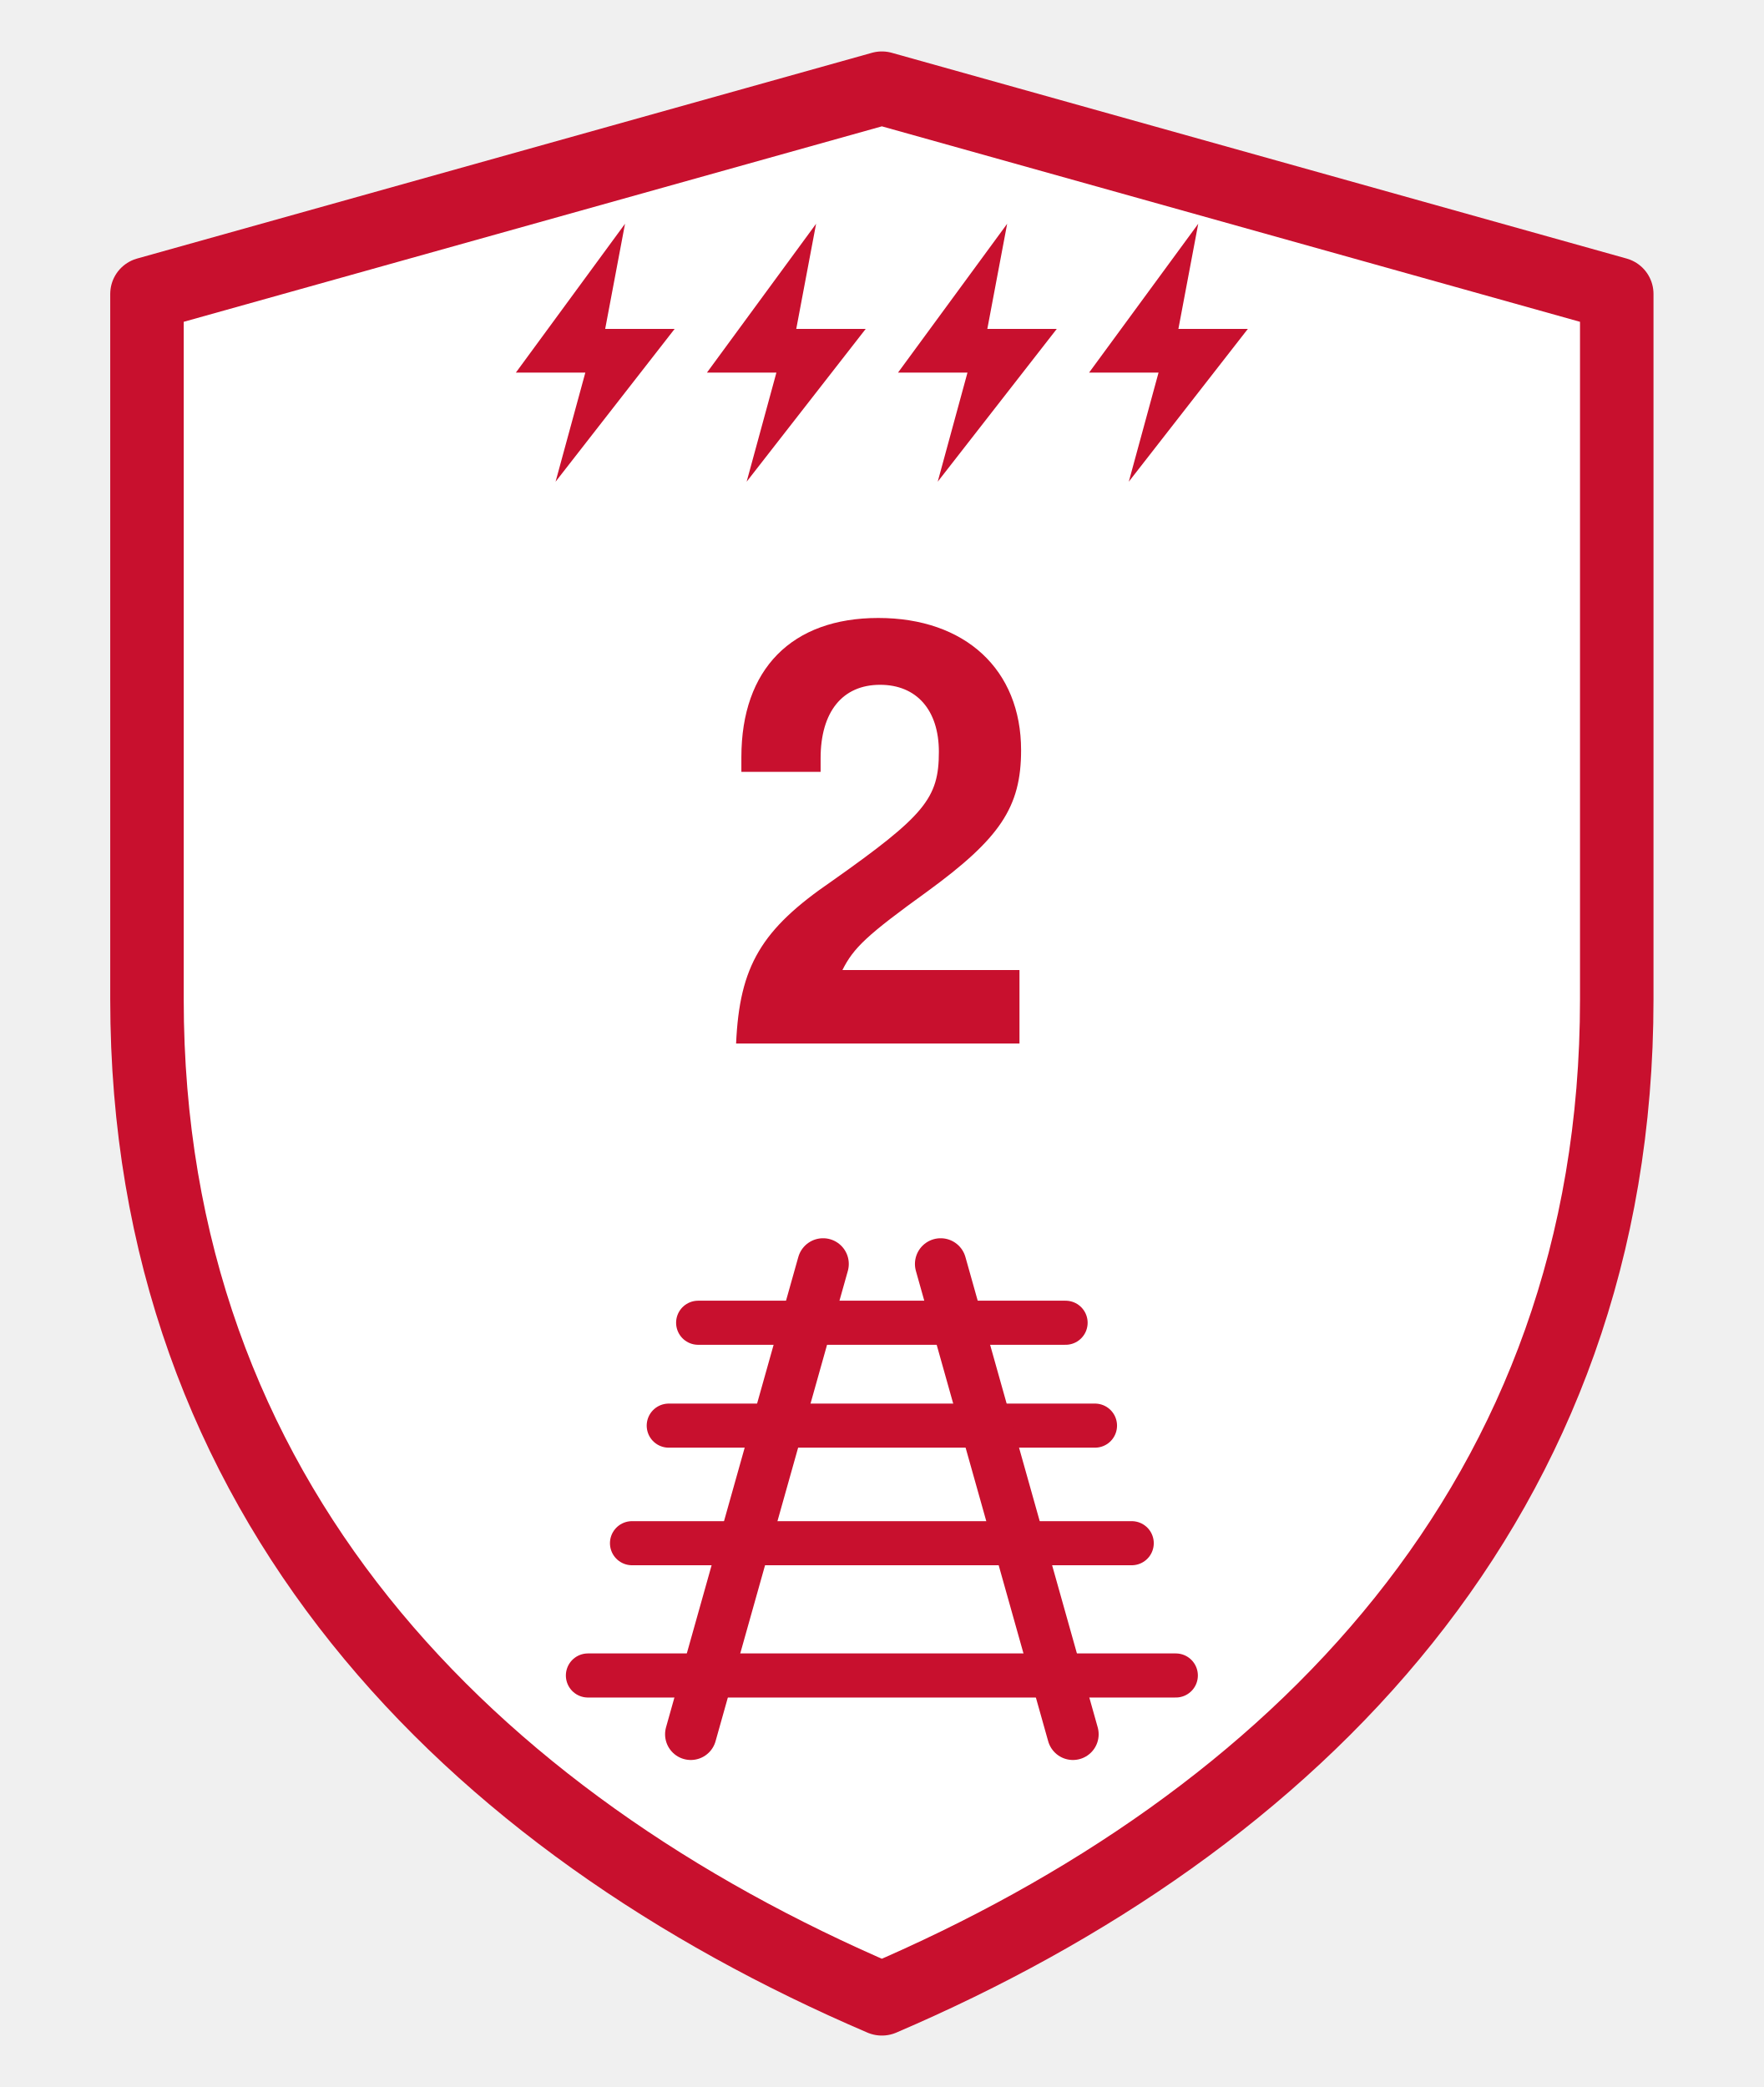
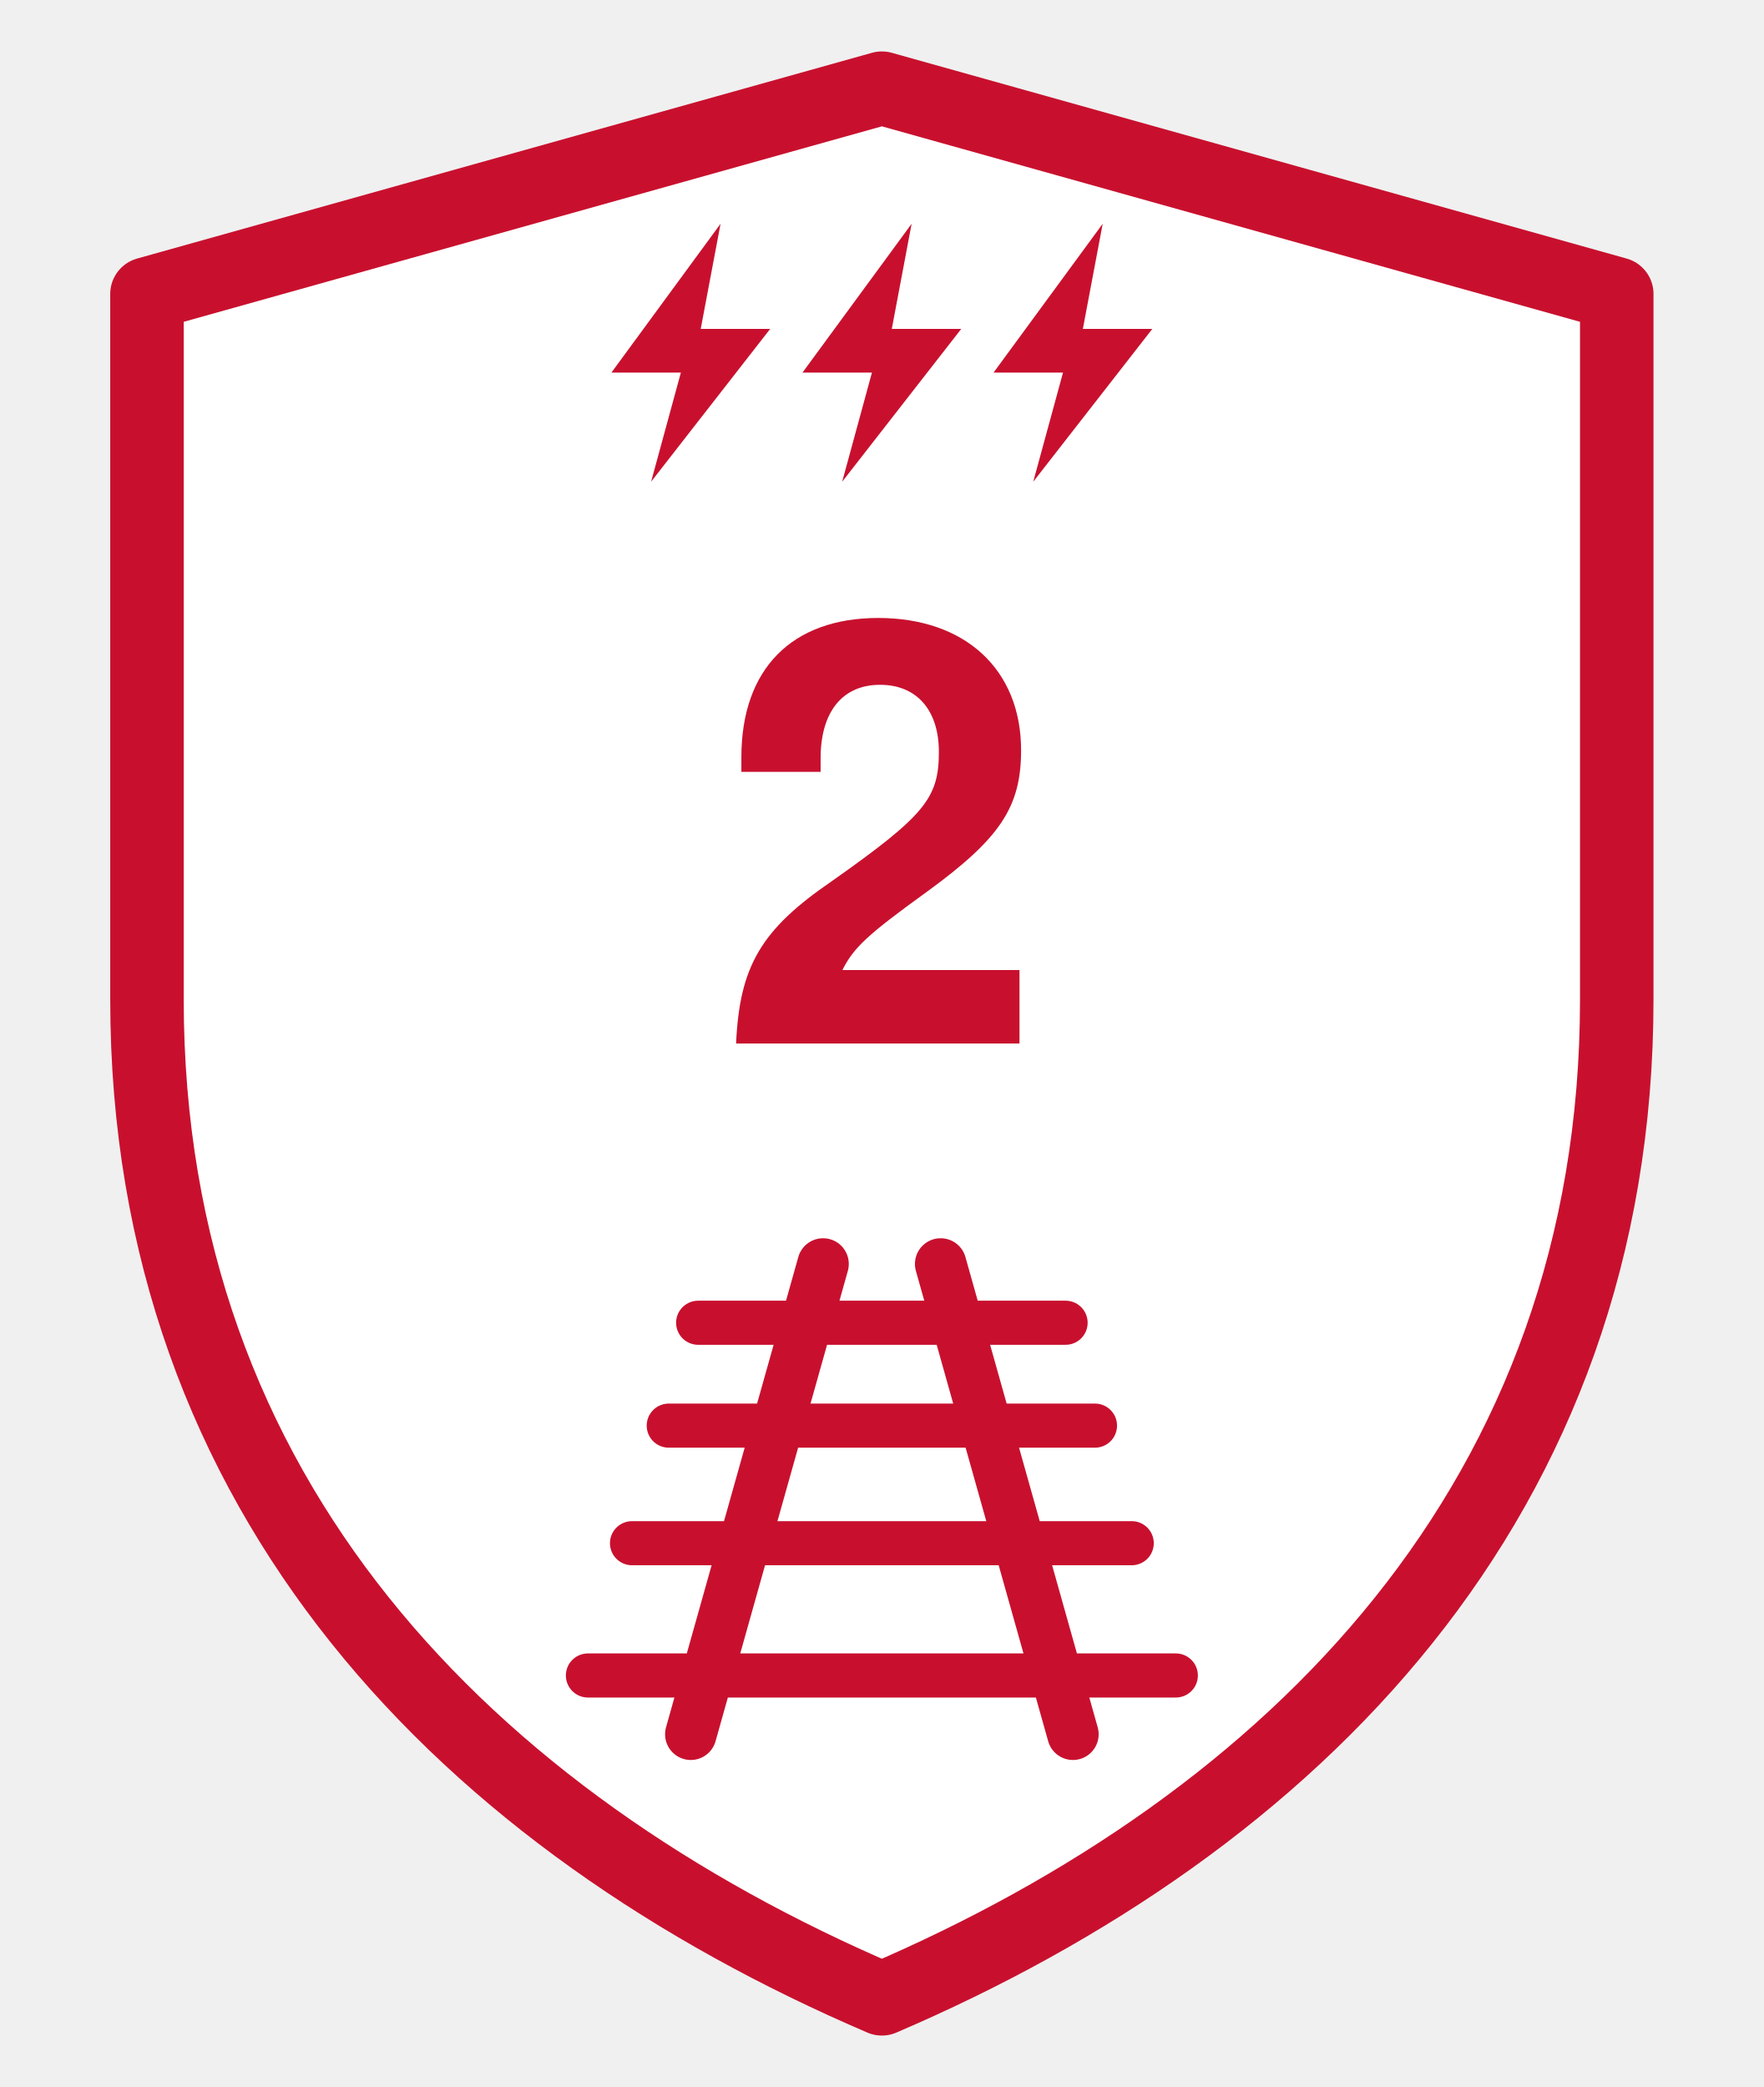
<svg xmlns="http://www.w3.org/2000/svg" viewBox="0 0 120 142" role="img" aria-label="2">
  <defs>
    <clipPath id="c">
      <path d="M60 6 L110 20 V68 C110 102 88 124 60 136 C32 124 10 102 10 68 V20 Z" />
    </clipPath>
  </defs>
  <path d="M60 6 L110 20 V68 C110 102 88 124 60 136 C32 124 10 102 10 68 V20 Z" fill="#FFFFFF" />
  <g clip-path="url(#c)" />
-   <path d="M1.5 -6.5 L-4 1 L-0.5 1 L-2 6.5 L4 -1.2 L0.5 -1.2 Z" transform="translate(40.5 24) scale(1.35)" fill="#C8102E" />
-   <path d="M1.5 -6.5 L-4 1 L-0.5 1 L-2 6.5 L4 -1.2 L0.5 -1.2 Z" transform="translate(53.5 24) scale(1.35)" fill="#C8102E" />
-   <path d="M1.5 -6.5 L-4 1 L-0.5 1 L-2 6.5 L4 -1.2 L0.5 -1.2 Z" transform="translate(66.5 24) scale(1.35)" fill="#C8102E" />
-   <path d="M1.5 -6.5 L-4 1 L-0.5 1 L-2 6.5 L4 -1.2 L0.5 -1.2 Z" transform="translate(79.5 24) scale(1.35)" fill="#C8102E" />
+   <path d="M1.5 -6.5 L-4 1 L-0.5 1 L-2 6.5 L4 -1.2 L0.5 -1.2 Z" transform="translate(47.0 24) scale(1.35)" fill="#C8102E" />
+   <path d="M1.5 -6.5 L-4 1 L-0.5 1 L-2 6.5 L4 -1.2 L0.5 -1.2 Z" transform="translate(60.0 24) scale(1.35)" fill="#C8102E" />
+   <path d="M1.5 -6.5 L-4 1 L-0.5 1 L-2 6.5 L4 -1.2 L0.5 -1.2 Z" transform="translate(73.0 24) scale(1.35)" fill="#C8102E" />
  <text x="60" y="71" text-anchor="middle" font-family="Arial Black, Helvetica, Arial, sans-serif" font-weight="900" font-size="40" fill="#C8102E">2</text>
  <g clip-path="url(#c)">
    <line x1="40" y1="114" x2="80" y2="114" stroke="#C8102E" stroke-width="3" stroke-linecap="round" />
    <line x1="43" y1="105" x2="77" y2="105" stroke="#C8102E" stroke-width="3" stroke-linecap="round" />
    <line x1="45.5" y1="97" x2="74.5" y2="97" stroke="#C8102E" stroke-width="3" stroke-linecap="round" />
    <line x1="47.5" y1="90" x2="72.5" y2="90" stroke="#C8102E" stroke-width="3" stroke-linecap="round" />
    <path d="M47 118 L56 86 M73 118 L64 86" stroke="#C8102E" stroke-width="3.5" stroke-linecap="round" fill="none" />
  </g>
  <path d="M60 6 L110 20 V68 C110 102 88 124 60 136 C32 124 10 102 10 68 V20 Z" fill="none" stroke="#C8102E" stroke-width="5" stroke-linejoin="round" />
</svg>
